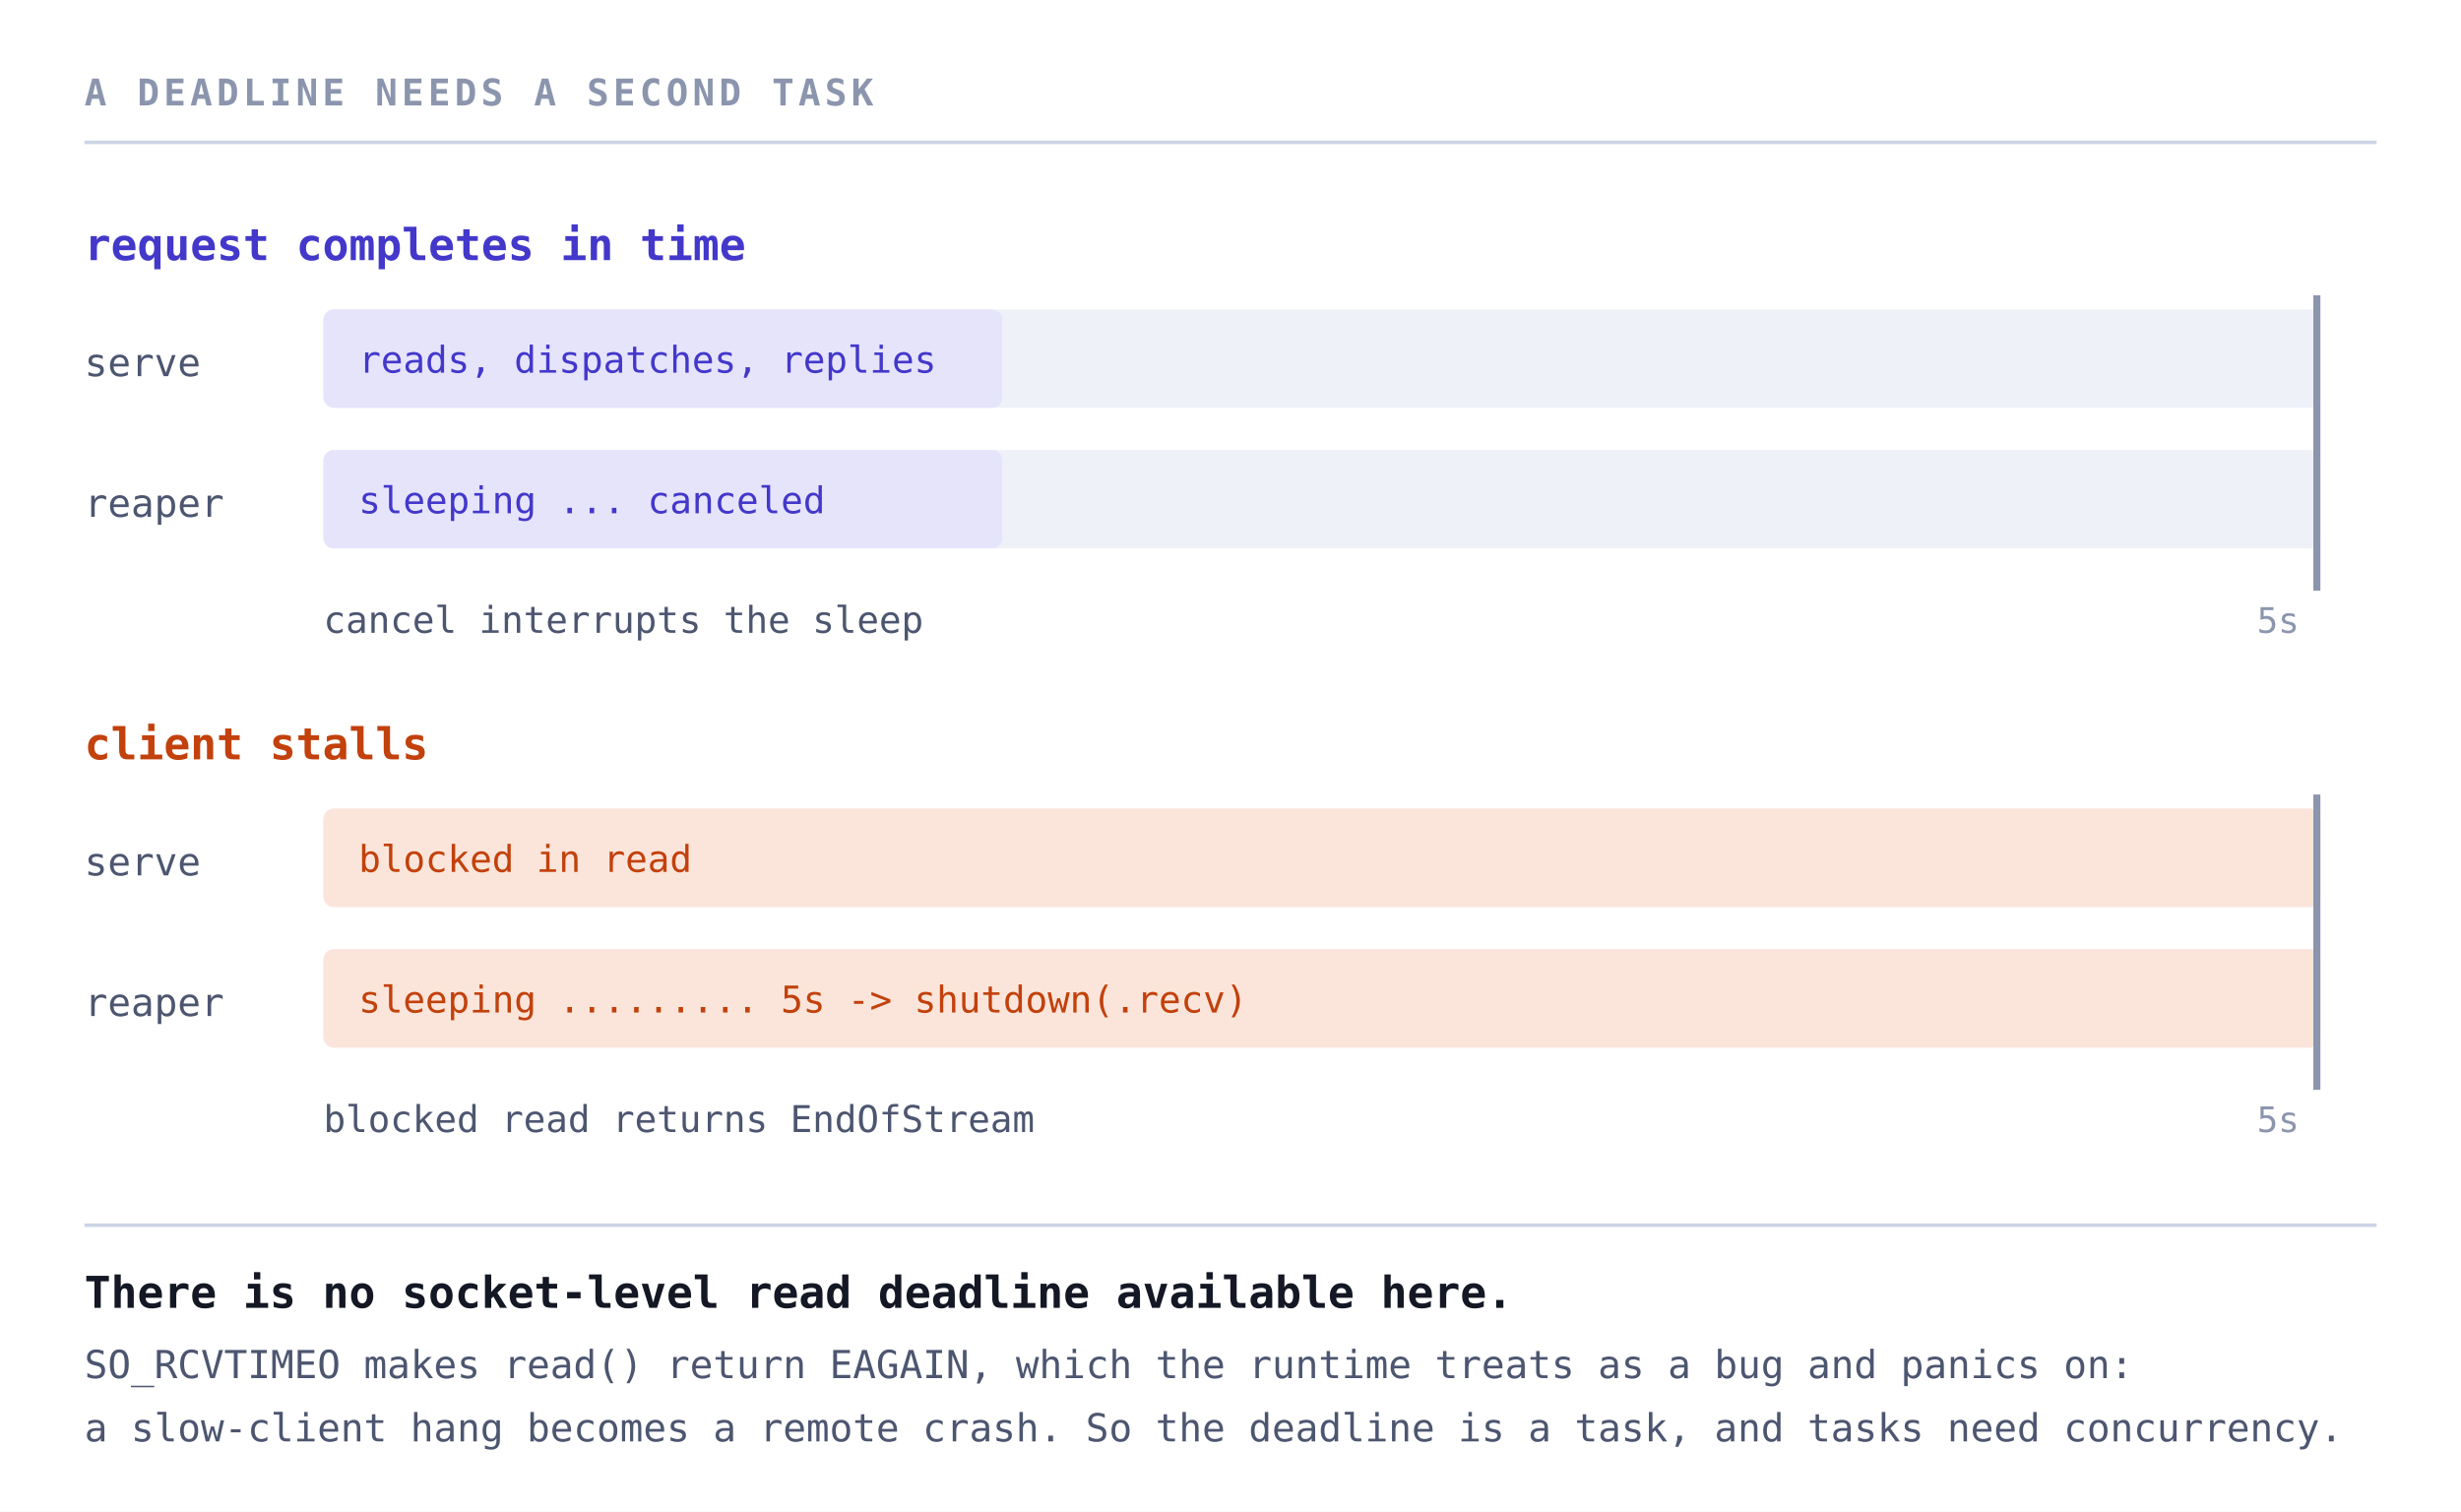
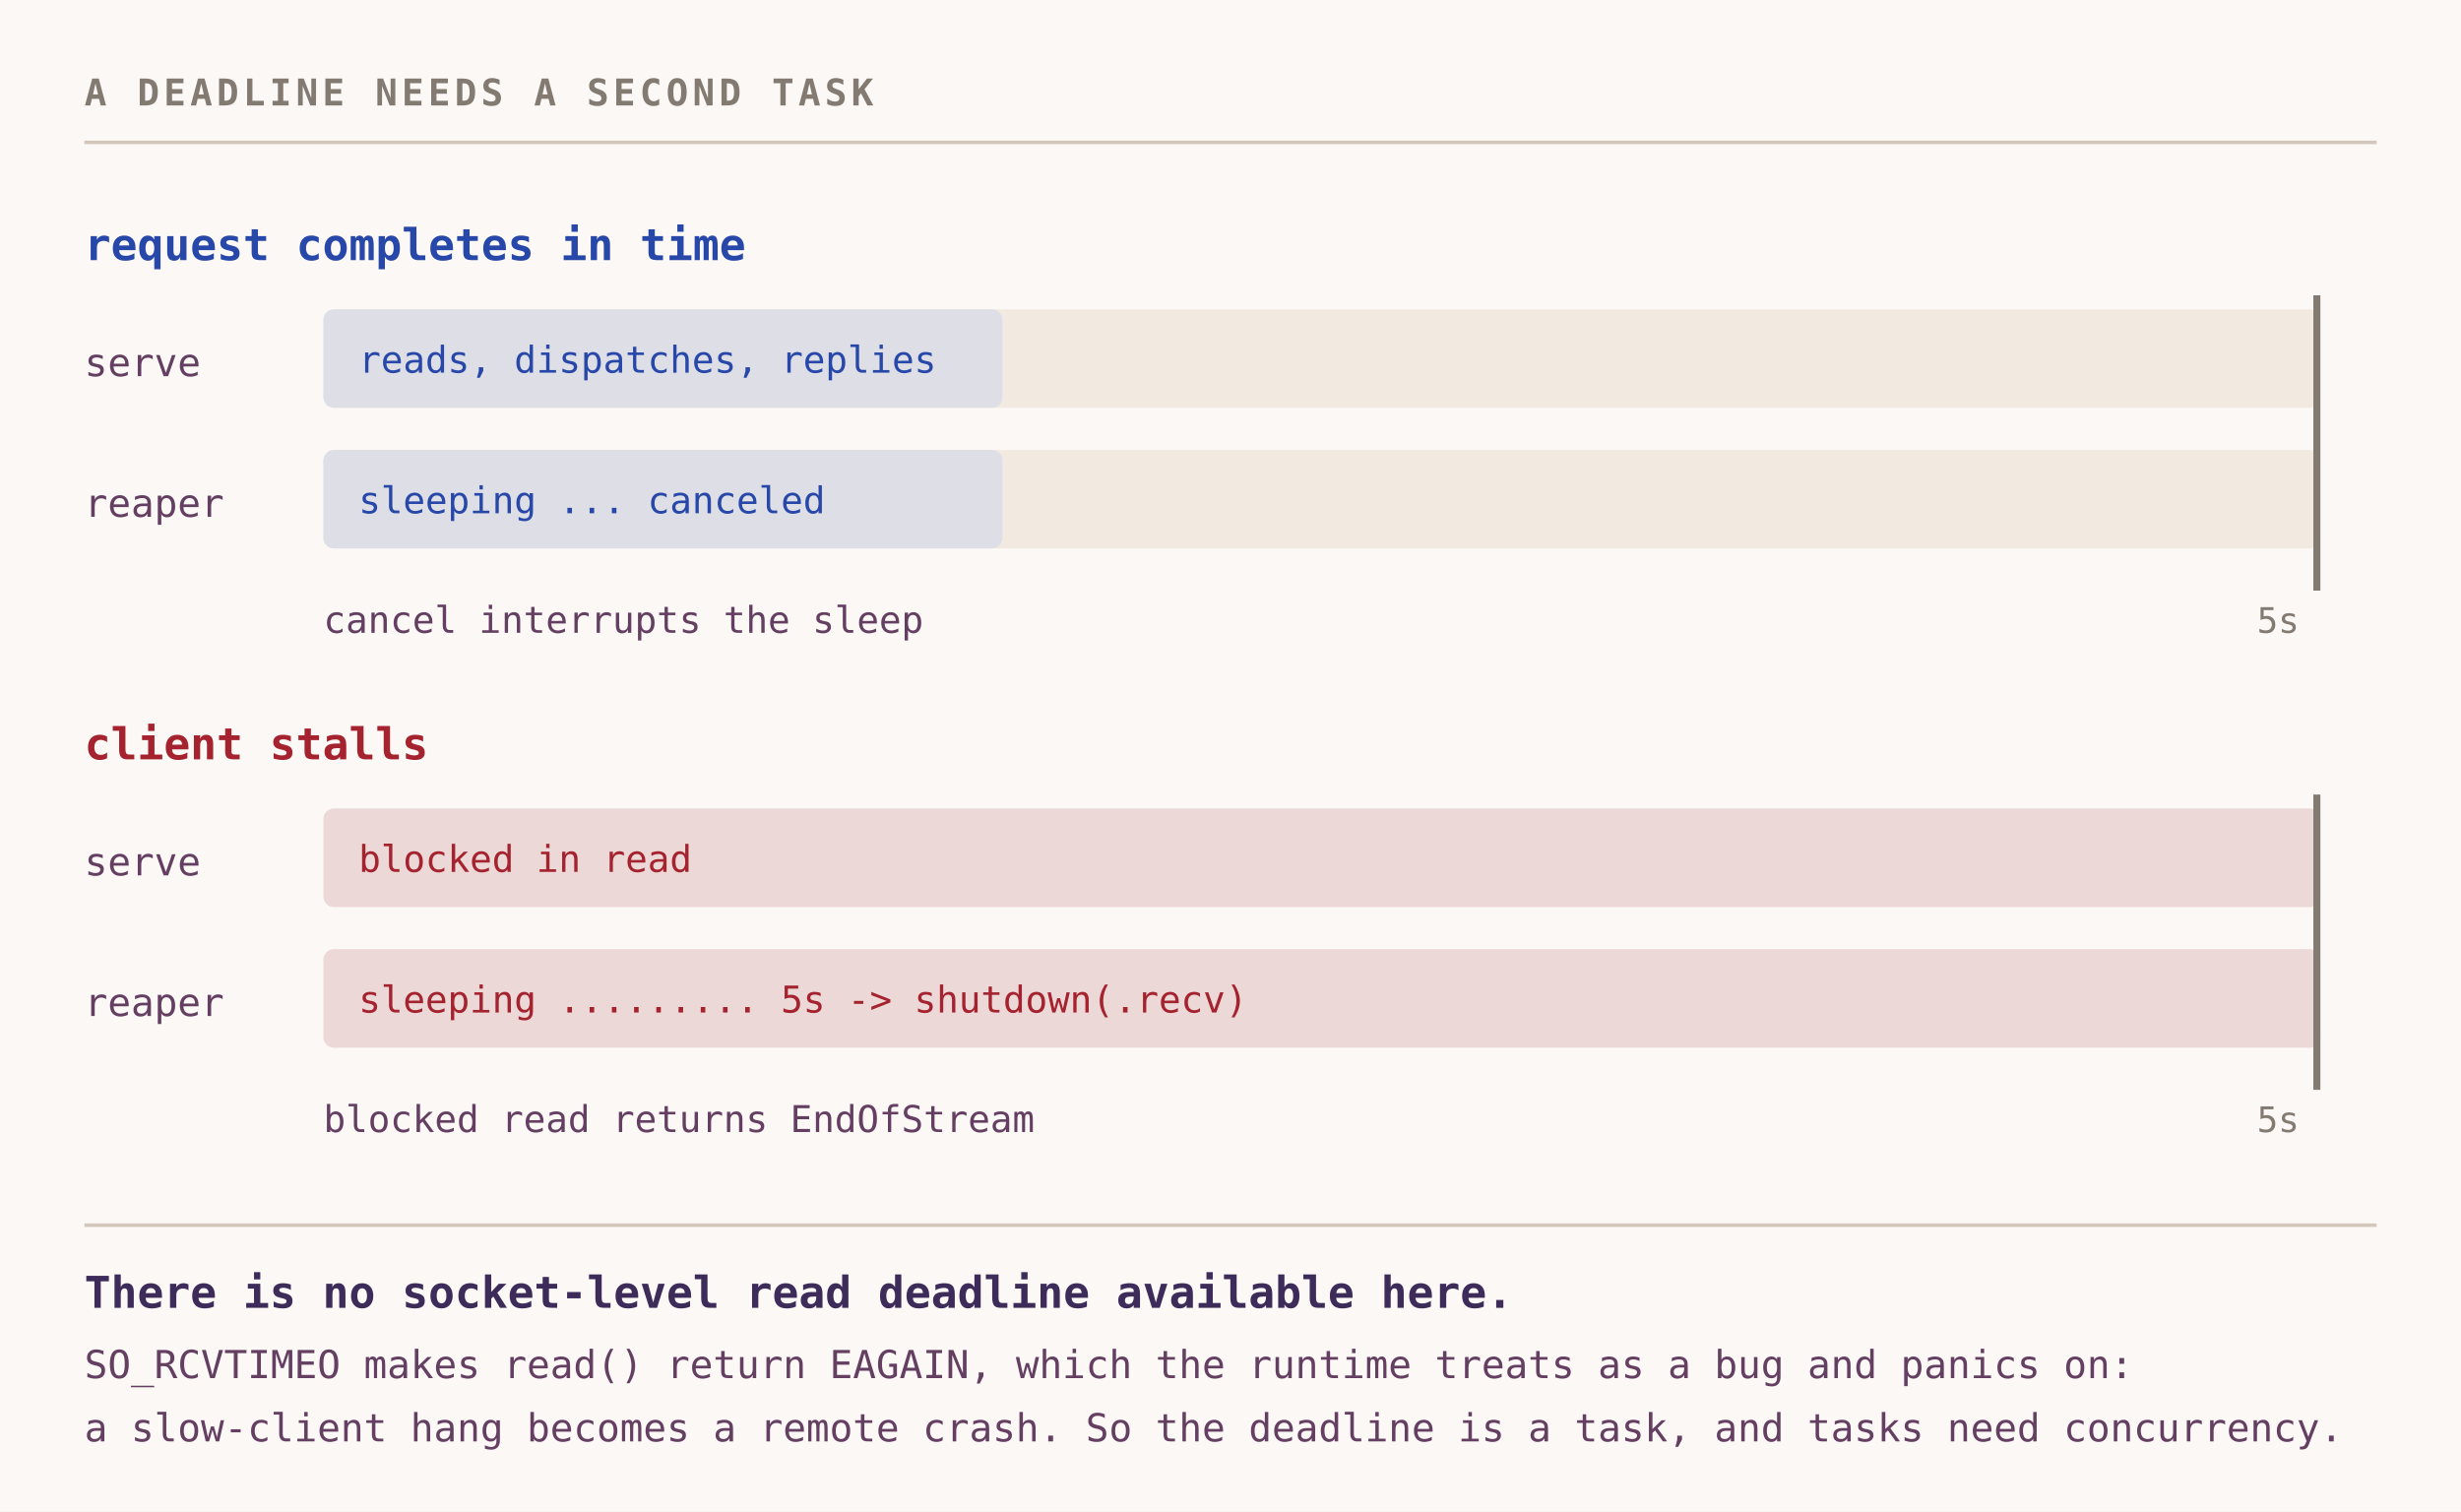
<svg xmlns="http://www.w3.org/2000/svg" viewBox="0 0 700 430" width="700" height="430" role="img">
-   <rect x="0" y="0" width="700" height="430" fill="#ffffff" />
-   <text x="24" y="30" font-family="ui-monospace,SFMono-Regular,Menlo,Consolas,monospace" font-size="10.5" font-weight="700" fill="#8b95ad" text-anchor="start" letter-spacing="1.2">A DEADLINE NEEDS A SECOND TASK</text>
-   <rect x="24" y="40" width="652" height="1" rx="0" fill="#ccd4e4" />
-   <text x="24" y="74" font-family="ui-monospace,SFMono-Regular,Menlo,Consolas,monospace" font-size="12.5" font-weight="700" fill="#4338ca" text-anchor="start">request completes in time</text>
-   <text x="24" y="107" font-family="ui-monospace,SFMono-Regular,Menlo,Consolas,monospace" font-size="11" font-weight="400" fill="#4d5670" text-anchor="start">serve</text>
-   <rect x="92" y="88" width="568" height="28" rx="3" fill="#eef1f7" />
-   <rect x="92" y="88" width="193.12" height="28" rx="3" fill="#e6e4fb" />
-   <text x="102" y="106" font-family="ui-monospace,SFMono-Regular,Menlo,Consolas,monospace" font-size="10.5" font-weight="400" fill="#4338ca" text-anchor="start">reads, dispatches, replies</text>
-   <text x="24" y="147" font-family="ui-monospace,SFMono-Regular,Menlo,Consolas,monospace" font-size="11" font-weight="400" fill="#4d5670" text-anchor="start">reaper</text>
-   <rect x="92" y="128" width="568" height="28" rx="3" fill="#eef1f7" />
-   <rect x="92" y="128" width="193.12" height="28" rx="3" fill="#e6e4fb" />
-   <text x="102" y="146" font-family="ui-monospace,SFMono-Regular,Menlo,Consolas,monospace" font-size="10.5" font-weight="400" fill="#4338ca" text-anchor="start">sleeping ... canceled</text>
-   <rect x="658" y="84" width="2" height="84" rx="0" fill="#8b95ad" />
-   <text x="654" y="180" font-family="ui-monospace,SFMono-Regular,Menlo,Consolas,monospace" font-size="10" font-weight="400" fill="#8b95ad" text-anchor="end">5s</text>
-   <text x="92" y="180" font-family="ui-monospace,SFMono-Regular,Menlo,Consolas,monospace" font-size="10.5" font-weight="400" fill="#4d5670" text-anchor="start">cancel interrupts the sleep</text>
-   <text x="24" y="216" font-family="ui-monospace,SFMono-Regular,Menlo,Consolas,monospace" font-size="12.5" font-weight="700" fill="#c2410c" text-anchor="start">client stalls</text>
-   <text x="24" y="249" font-family="ui-monospace,SFMono-Regular,Menlo,Consolas,monospace" font-size="11" font-weight="400" fill="#4d5670" text-anchor="start">serve</text>
-   <rect x="92" y="230" width="568" height="28" rx="3" fill="#eef1f7" />
-   <rect x="92" y="230" width="568.0" height="28" rx="3" fill="#fbe5da" />
-   <text x="102" y="248" font-family="ui-monospace,SFMono-Regular,Menlo,Consolas,monospace" font-size="10.5" font-weight="400" fill="#c2410c" text-anchor="start">blocked in read</text>
-   <text x="24" y="289" font-family="ui-monospace,SFMono-Regular,Menlo,Consolas,monospace" font-size="11" font-weight="400" fill="#4d5670" text-anchor="start">reaper</text>
-   <rect x="92" y="270" width="568" height="28" rx="3" fill="#eef1f7" />
-   <rect x="92" y="270" width="568.0" height="28" rx="3" fill="#fbe5da" />
-   <text x="102" y="288" font-family="ui-monospace,SFMono-Regular,Menlo,Consolas,monospace" font-size="10.5" font-weight="400" fill="#c2410c" text-anchor="start">sleeping ......... 5s -&gt; shutdown(.recv)</text>
-   <rect x="658" y="226" width="2" height="84" rx="0" fill="#8b95ad" />
-   <text x="654" y="322" font-family="ui-monospace,SFMono-Regular,Menlo,Consolas,monospace" font-size="10" font-weight="400" fill="#8b95ad" text-anchor="end">5s</text>
-   <text x="92" y="322" font-family="ui-monospace,SFMono-Regular,Menlo,Consolas,monospace" font-size="10.5" font-weight="400" fill="#4d5670" text-anchor="start">blocked read returns EndOfStream</text>
-   <rect x="24" y="348" width="652" height="1" rx="0" fill="#ccd4e4" />
-   <text x="24" y="372" font-family="ui-monospace,SFMono-Regular,Menlo,Consolas,monospace" font-size="12.5" font-weight="700" fill="#131824" text-anchor="start">There is no socket-level read deadline available here.</text>
-   <text x="24" y="392" font-family="ui-monospace,SFMono-Regular,Menlo,Consolas,monospace" font-size="11" font-weight="400" fill="#4d5670" text-anchor="start">SO_RCVTIMEO makes read() return EAGAIN, which the runtime treats as a bug and panics on:</text>
-   <text x="24" y="410" font-family="ui-monospace,SFMono-Regular,Menlo,Consolas,monospace" font-size="11" font-weight="400" fill="#4d5670" text-anchor="start">a slow-client hang becomes a remote crash. So the deadline is a task, and tasks need concurrency.</text>
+   <rect x="0" y="0" width="700" height="430" fill="#fbf8f6" />
+   <text x="24" y="30" font-family="ui-monospace,SFMono-Regular,Menlo,Consolas,monospace" font-size="10.5" font-weight="700" fill="#837a72" text-anchor="start" letter-spacing="1.2">A DEADLINE NEEDS A SECOND TASK</text>
+   <rect x="24" y="40" width="652" height="1" rx="0" fill="#d3c7bb" />
+   <text x="24" y="74" font-family="ui-monospace,SFMono-Regular,Menlo,Consolas,monospace" font-size="12.5" font-weight="700" fill="#2848a9" text-anchor="start">request completes in time</text>
+   <text x="24" y="107" font-family="ui-monospace,SFMono-Regular,Menlo,Consolas,monospace" font-size="11" font-weight="400" fill="#643f61" text-anchor="start">serve</text>
+   <rect x="92" y="88" width="568" height="28" rx="3" fill="#f2e9e1" />
+   <rect x="92" y="88" width="193.12" height="28" rx="3" fill="#dddee6" />
+   <text x="102" y="106" font-family="ui-monospace,SFMono-Regular,Menlo,Consolas,monospace" font-size="10.5" font-weight="400" fill="#2848a9" text-anchor="start">reads, dispatches, replies</text>
+   <text x="24" y="147" font-family="ui-monospace,SFMono-Regular,Menlo,Consolas,monospace" font-size="11" font-weight="400" fill="#643f61" text-anchor="start">reaper</text>
+   <rect x="92" y="128" width="568" height="28" rx="3" fill="#f2e9e1" />
+   <rect x="92" y="128" width="193.12" height="28" rx="3" fill="#dddee6" />
+   <text x="102" y="146" font-family="ui-monospace,SFMono-Regular,Menlo,Consolas,monospace" font-size="10.5" font-weight="400" fill="#2848a9" text-anchor="start">sleeping ... canceled</text>
+   <rect x="658" y="84" width="2" height="84" rx="0" fill="#837a72" />
+   <text x="654" y="180" font-family="ui-monospace,SFMono-Regular,Menlo,Consolas,monospace" font-size="10" font-weight="400" fill="#837a72" text-anchor="end">5s</text>
+   <text x="92" y="180" font-family="ui-monospace,SFMono-Regular,Menlo,Consolas,monospace" font-size="10.5" font-weight="400" fill="#643f61" text-anchor="start">cancel interrupts the sleep</text>
+   <text x="24" y="216" font-family="ui-monospace,SFMono-Regular,Menlo,Consolas,monospace" font-size="12.5" font-weight="700" fill="#a5222f" text-anchor="start">client stalls</text>
+   <text x="24" y="249" font-family="ui-monospace,SFMono-Regular,Menlo,Consolas,monospace" font-size="11" font-weight="400" fill="#643f61" text-anchor="start">serve</text>
+   <rect x="92" y="230" width="568" height="28" rx="3" fill="#f2e9e1" />
+   <rect x="92" y="230" width="568.0" height="28" rx="3" fill="#ecd9d7" />
+   <text x="102" y="248" font-family="ui-monospace,SFMono-Regular,Menlo,Consolas,monospace" font-size="10.5" font-weight="400" fill="#a5222f" text-anchor="start">blocked in read</text>
+   <text x="24" y="289" font-family="ui-monospace,SFMono-Regular,Menlo,Consolas,monospace" font-size="11" font-weight="400" fill="#643f61" text-anchor="start">reaper</text>
+   <rect x="92" y="270" width="568" height="28" rx="3" fill="#f2e9e1" />
+   <rect x="92" y="270" width="568.0" height="28" rx="3" fill="#ecd9d7" />
+   <text x="102" y="288" font-family="ui-monospace,SFMono-Regular,Menlo,Consolas,monospace" font-size="10.5" font-weight="400" fill="#a5222f" text-anchor="start">sleeping ......... 5s -&gt; shutdown(.recv)</text>
+   <rect x="658" y="226" width="2" height="84" rx="0" fill="#837a72" />
+   <text x="654" y="322" font-family="ui-monospace,SFMono-Regular,Menlo,Consolas,monospace" font-size="10" font-weight="400" fill="#837a72" text-anchor="end">5s</text>
+   <text x="92" y="322" font-family="ui-monospace,SFMono-Regular,Menlo,Consolas,monospace" font-size="10.5" font-weight="400" fill="#643f61" text-anchor="start">blocked read returns EndOfStream</text>
+   <rect x="24" y="348" width="652" height="1" rx="0" fill="#d3c7bb" />
+   <text x="24" y="372" font-family="ui-monospace,SFMono-Regular,Menlo,Consolas,monospace" font-size="12.5" font-weight="700" fill="#3d2b5a" text-anchor="start">There is no socket-level read deadline available here.</text>
+   <text x="24" y="392" font-family="ui-monospace,SFMono-Regular,Menlo,Consolas,monospace" font-size="11" font-weight="400" fill="#643f61" text-anchor="start">SO_RCVTIMEO makes read() return EAGAIN, which the runtime treats as a bug and panics on:</text>
+   <text x="24" y="410" font-family="ui-monospace,SFMono-Regular,Menlo,Consolas,monospace" font-size="11" font-weight="400" fill="#643f61" text-anchor="start">a slow-client hang becomes a remote crash. So the deadline is a task, and tasks need concurrency.</text>
</svg>
